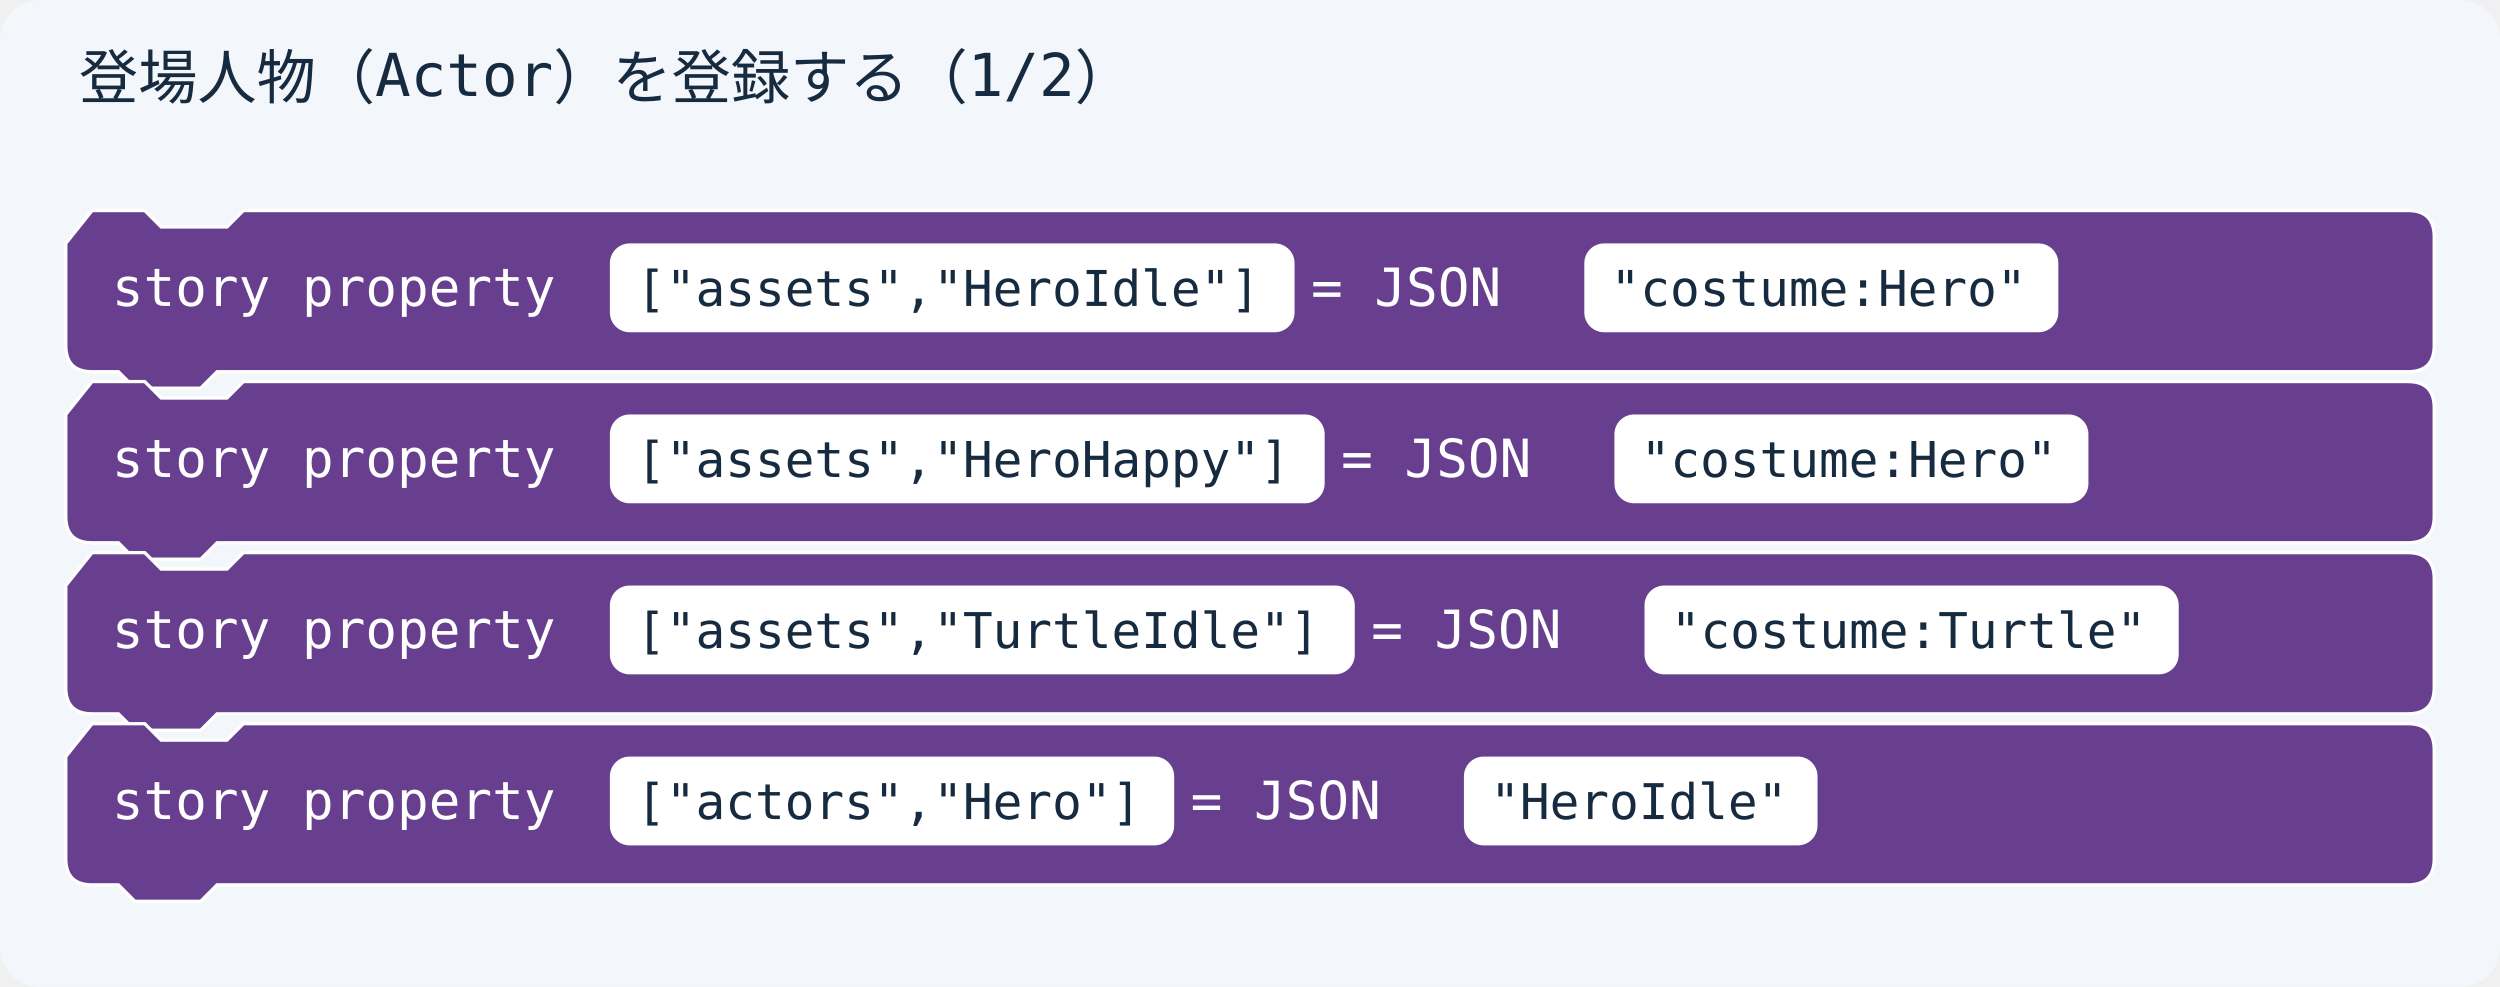
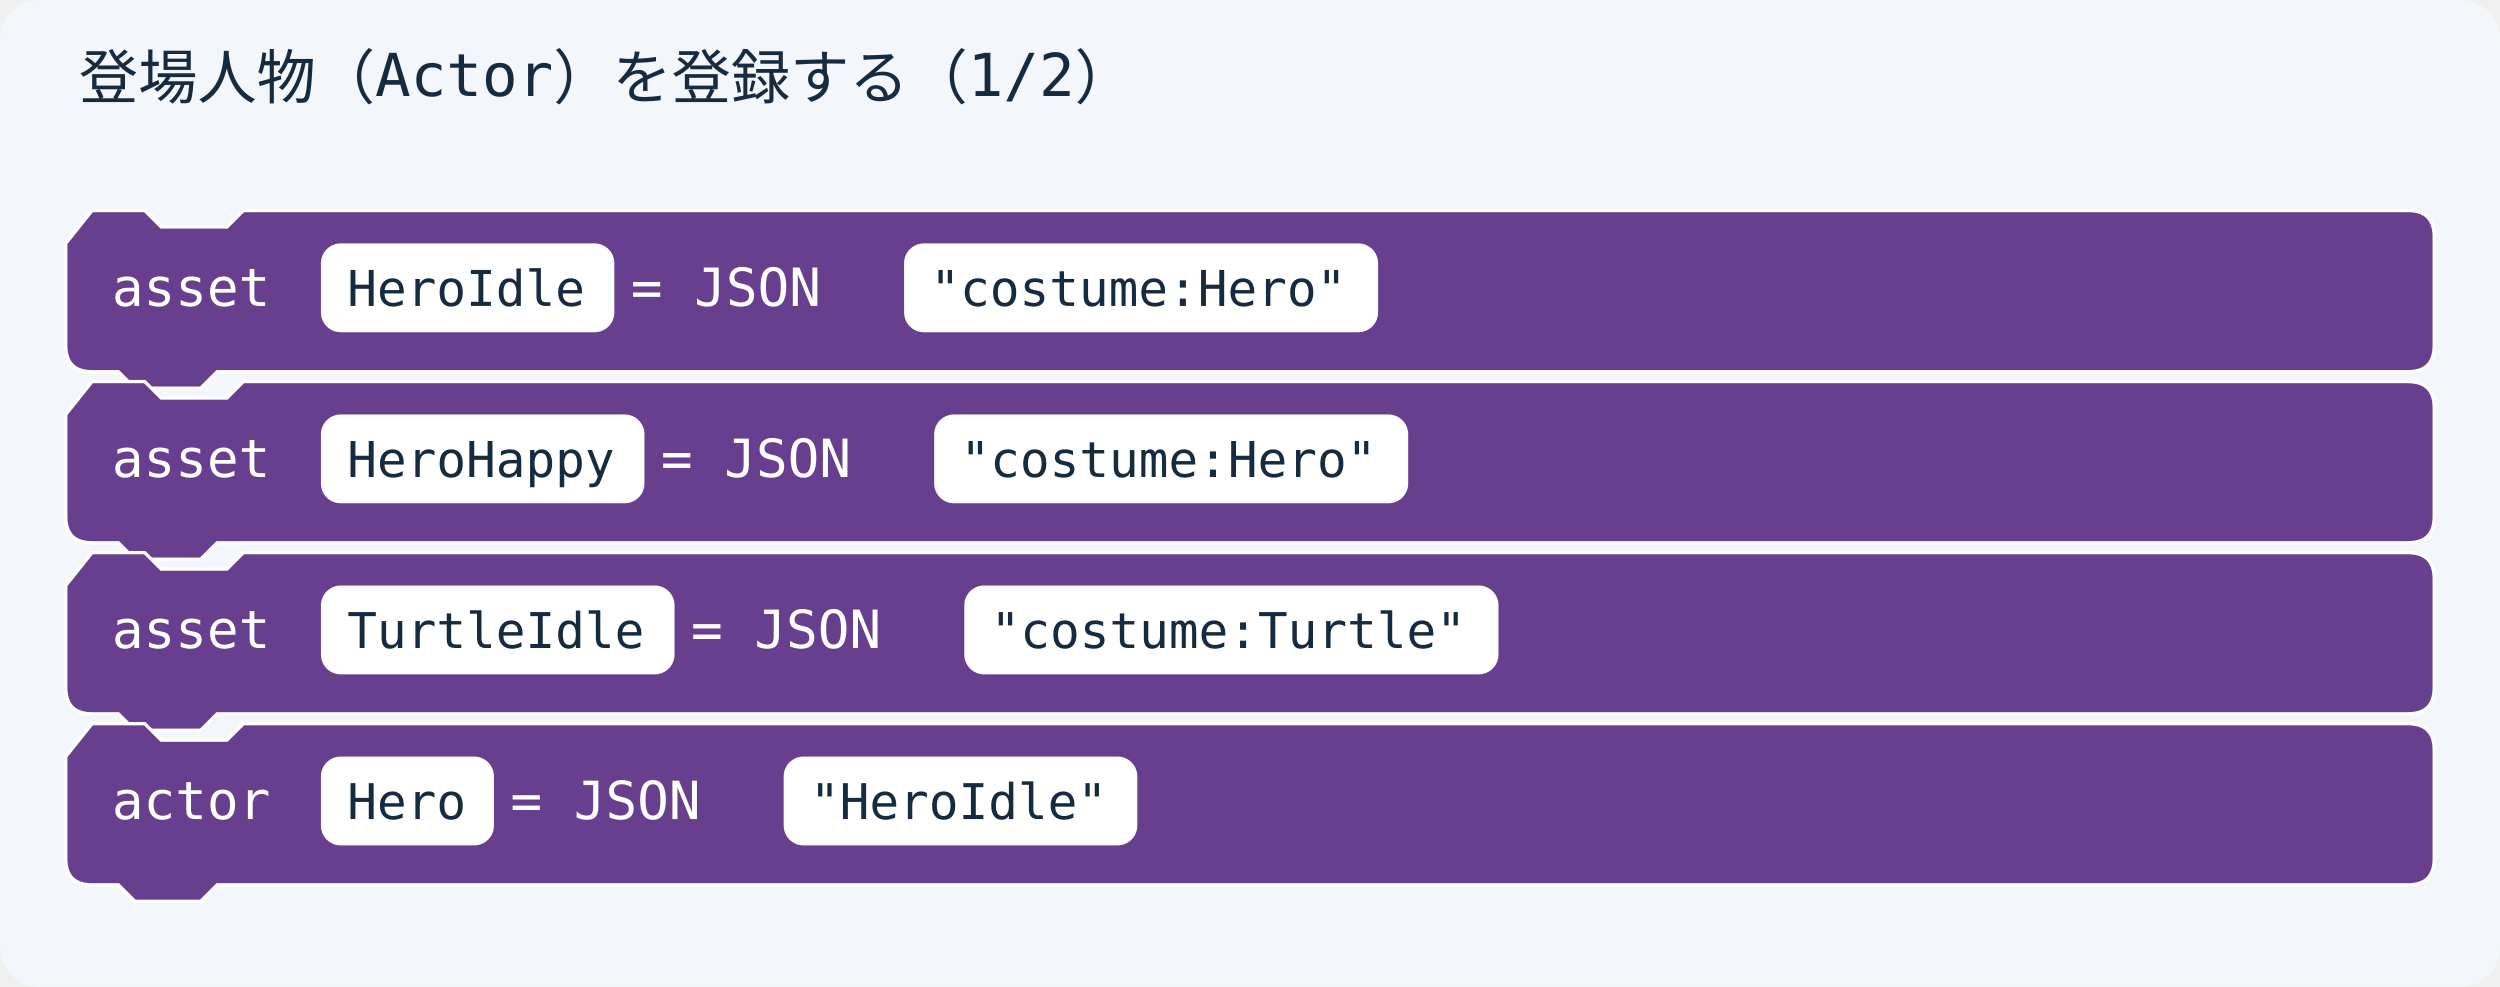
<svg xmlns="http://www.w3.org/2000/svg" width="760" height="300" viewBox="0 0 760 300" role="img" aria-labelledby="title desc">
  <rect width="760" height="300" rx="12" fill="#f3f6fa" />
  <g font-family="ui-monospace, Menlo, monospace" font-weight="500">
    <text x="24" y="30" font-size="18" fill="#172b40">登場人物（Actor）を登録する（1/2）</text>
-     <g data-opcode="property">
+     <g data-opcode="asset">
      <path d="M 28 64 h 16 l 5 5 h 20 l 5 -5 H 732 q 8 0 8 8 V 105 q 0 8 -8 8 H 66 l -5 5 h -20 l -5 -5 H 28 q -8 0 -8 -8 V 74 Z" fill="#683f8f" stroke="#fff" stroke-width="1" />
-       <text x="34" y="93" fill="#fff" font-size="16">story property </text>
-       <rect x="185.4" y="74" width="208.15" height="27" rx="6" fill="#fff" />
-       <text x="193.4" y="93" fill="#172b40" font-size="15">["assets","HeroIdle"]</text>
-       <text x="398.55" y="93" fill="#fff" font-size="16"> = JSON </text>
-       <rect x="481.63" y="74" width="144.1" height="27" rx="6" fill="#fff" />
-       <text x="489.63" y="93" fill="#172b40" font-size="15">"costume:Hero"</text>
+       <text x="34" y="93" fill="#fff" font-size="16">asset </text>
+       <rect x="97.56" y="74" width="89.2" height="27" rx="6" fill="#fff" />
+       <text x="105.56" y="93" fill="#172b40" font-size="15">HeroIdle</text>
+       <text x="191.76" y="93" fill="#fff" font-size="16"> = JSON </text>
+       <rect x="274.84" y="74" width="144.1" height="27" rx="6" fill="#fff" />
+       <text x="282.84" y="93" fill="#172b40" font-size="15">"costume:Hero"</text>
    </g>
-     <g data-opcode="property">
+     <g data-opcode="asset">
      <path d="M 28 116 h 16 l 5 5 h 20 l 5 -5 H 732 q 8 0 8 8 V 157 q 0 8 -8 8 H 66 l -5 5 h -20 l -5 -5 H 28 q -8 0 -8 -8 V 126 Z" fill="#683f8f" stroke="#fff" stroke-width="1" />
-       <text x="34" y="145" fill="#fff" font-size="16">story property </text>
-       <rect x="185.4" y="126" width="217.3" height="27" rx="6" fill="#fff" />
-       <text x="193.4" y="145" fill="#172b40" font-size="15">["assets","HeroHappy"]</text>
-       <text x="407.7" y="145" fill="#fff" font-size="16"> = JSON </text>
-       <rect x="490.78" y="126" width="144.1" height="27" rx="6" fill="#fff" />
-       <text x="498.78" y="145" fill="#172b40" font-size="15">"costume:Hero"</text>
+       <text x="34" y="145" fill="#fff" font-size="16">asset </text>
+       <rect x="97.56" y="126" width="98.35" height="27" rx="6" fill="#fff" />
+       <text x="105.56" y="145" fill="#172b40" font-size="15">HeroHappy</text>
+       <text x="200.91" y="145" fill="#fff" font-size="16"> = JSON </text>
+       <rect x="283.99" y="126" width="144.1" height="27" rx="6" fill="#fff" />
+       <text x="291.99" y="145" fill="#172b40" font-size="15">"costume:Hero"</text>
    </g>
-     <g data-opcode="property">
+     <g data-opcode="asset">
      <path d="M 28 168 h 16 l 5 5 h 20 l 5 -5 H 732 q 8 0 8 8 V 209 q 0 8 -8 8 H 66 l -5 5 h -20 l -5 -5 H 28 q -8 0 -8 -8 V 178 Z" fill="#683f8f" stroke="#fff" stroke-width="1" />
-       <text x="34" y="197" fill="#fff" font-size="16">story property </text>
-       <rect x="185.4" y="178" width="226.45" height="27" rx="6" fill="#fff" />
-       <text x="193.4" y="197" fill="#172b40" font-size="15">["assets","TurtleIdle"]</text>
-       <text x="416.85" y="197" fill="#fff" font-size="16"> = JSON </text>
-       <rect x="499.93" y="178" width="162.4" height="27" rx="6" fill="#fff" />
-       <text x="507.93" y="197" fill="#172b40" font-size="15">"costume:Turtle"</text>
+       <text x="34" y="197" fill="#fff" font-size="16">asset </text>
+       <rect x="97.56" y="178" width="107.5" height="27" rx="6" fill="#fff" />
+       <text x="105.56" y="197" fill="#172b40" font-size="15">TurtleIdle</text>
+       <text x="210.06" y="197" fill="#fff" font-size="16"> = JSON </text>
+       <rect x="293.14" y="178" width="162.4" height="27" rx="6" fill="#fff" />
+       <text x="301.14" y="197" fill="#172b40" font-size="15">"costume:Turtle"</text>
    </g>
-     <g data-opcode="property">
+     <g data-opcode="actor">
      <path d="M 28 220 h 16 l 5 5 h 20 l 5 -5 H 732 q 8 0 8 8 V 261 q 0 8 -8 8 H 66 l -5 5 h -20 l -5 -5 H 28 q -8 0 -8 -8 V 230 Z" fill="#683f8f" stroke="#fff" stroke-width="1" />
-       <text x="34" y="249" fill="#fff" font-size="16">story property </text>
-       <rect x="185.4" y="230" width="171.55" height="27" rx="6" fill="#fff" />
-       <text x="193.4" y="249" fill="#172b40" font-size="15">["actors","Hero"]</text>
-       <text x="361.95" y="249" fill="#fff" font-size="16"> = JSON </text>
-       <rect x="445.03" y="230" width="107.5" height="27" rx="6" fill="#fff" />
-       <text x="453.03" y="249" fill="#172b40" font-size="15">"HeroIdle"</text>
+       <text x="34" y="249" fill="#fff" font-size="16">actor </text>
+       <rect x="97.56" y="230" width="52.6" height="27" rx="6" fill="#fff" />
+       <text x="105.56" y="249" fill="#172b40" font-size="15">Hero</text>
+       <text x="155.16" y="249" fill="#fff" font-size="16"> = JSON </text>
+       <rect x="238.24" y="230" width="107.5" height="27" rx="6" fill="#fff" />
+       <text x="246.24" y="249" fill="#172b40" font-size="15">"HeroIdle"</text>
    </g>
  </g>
</svg>
